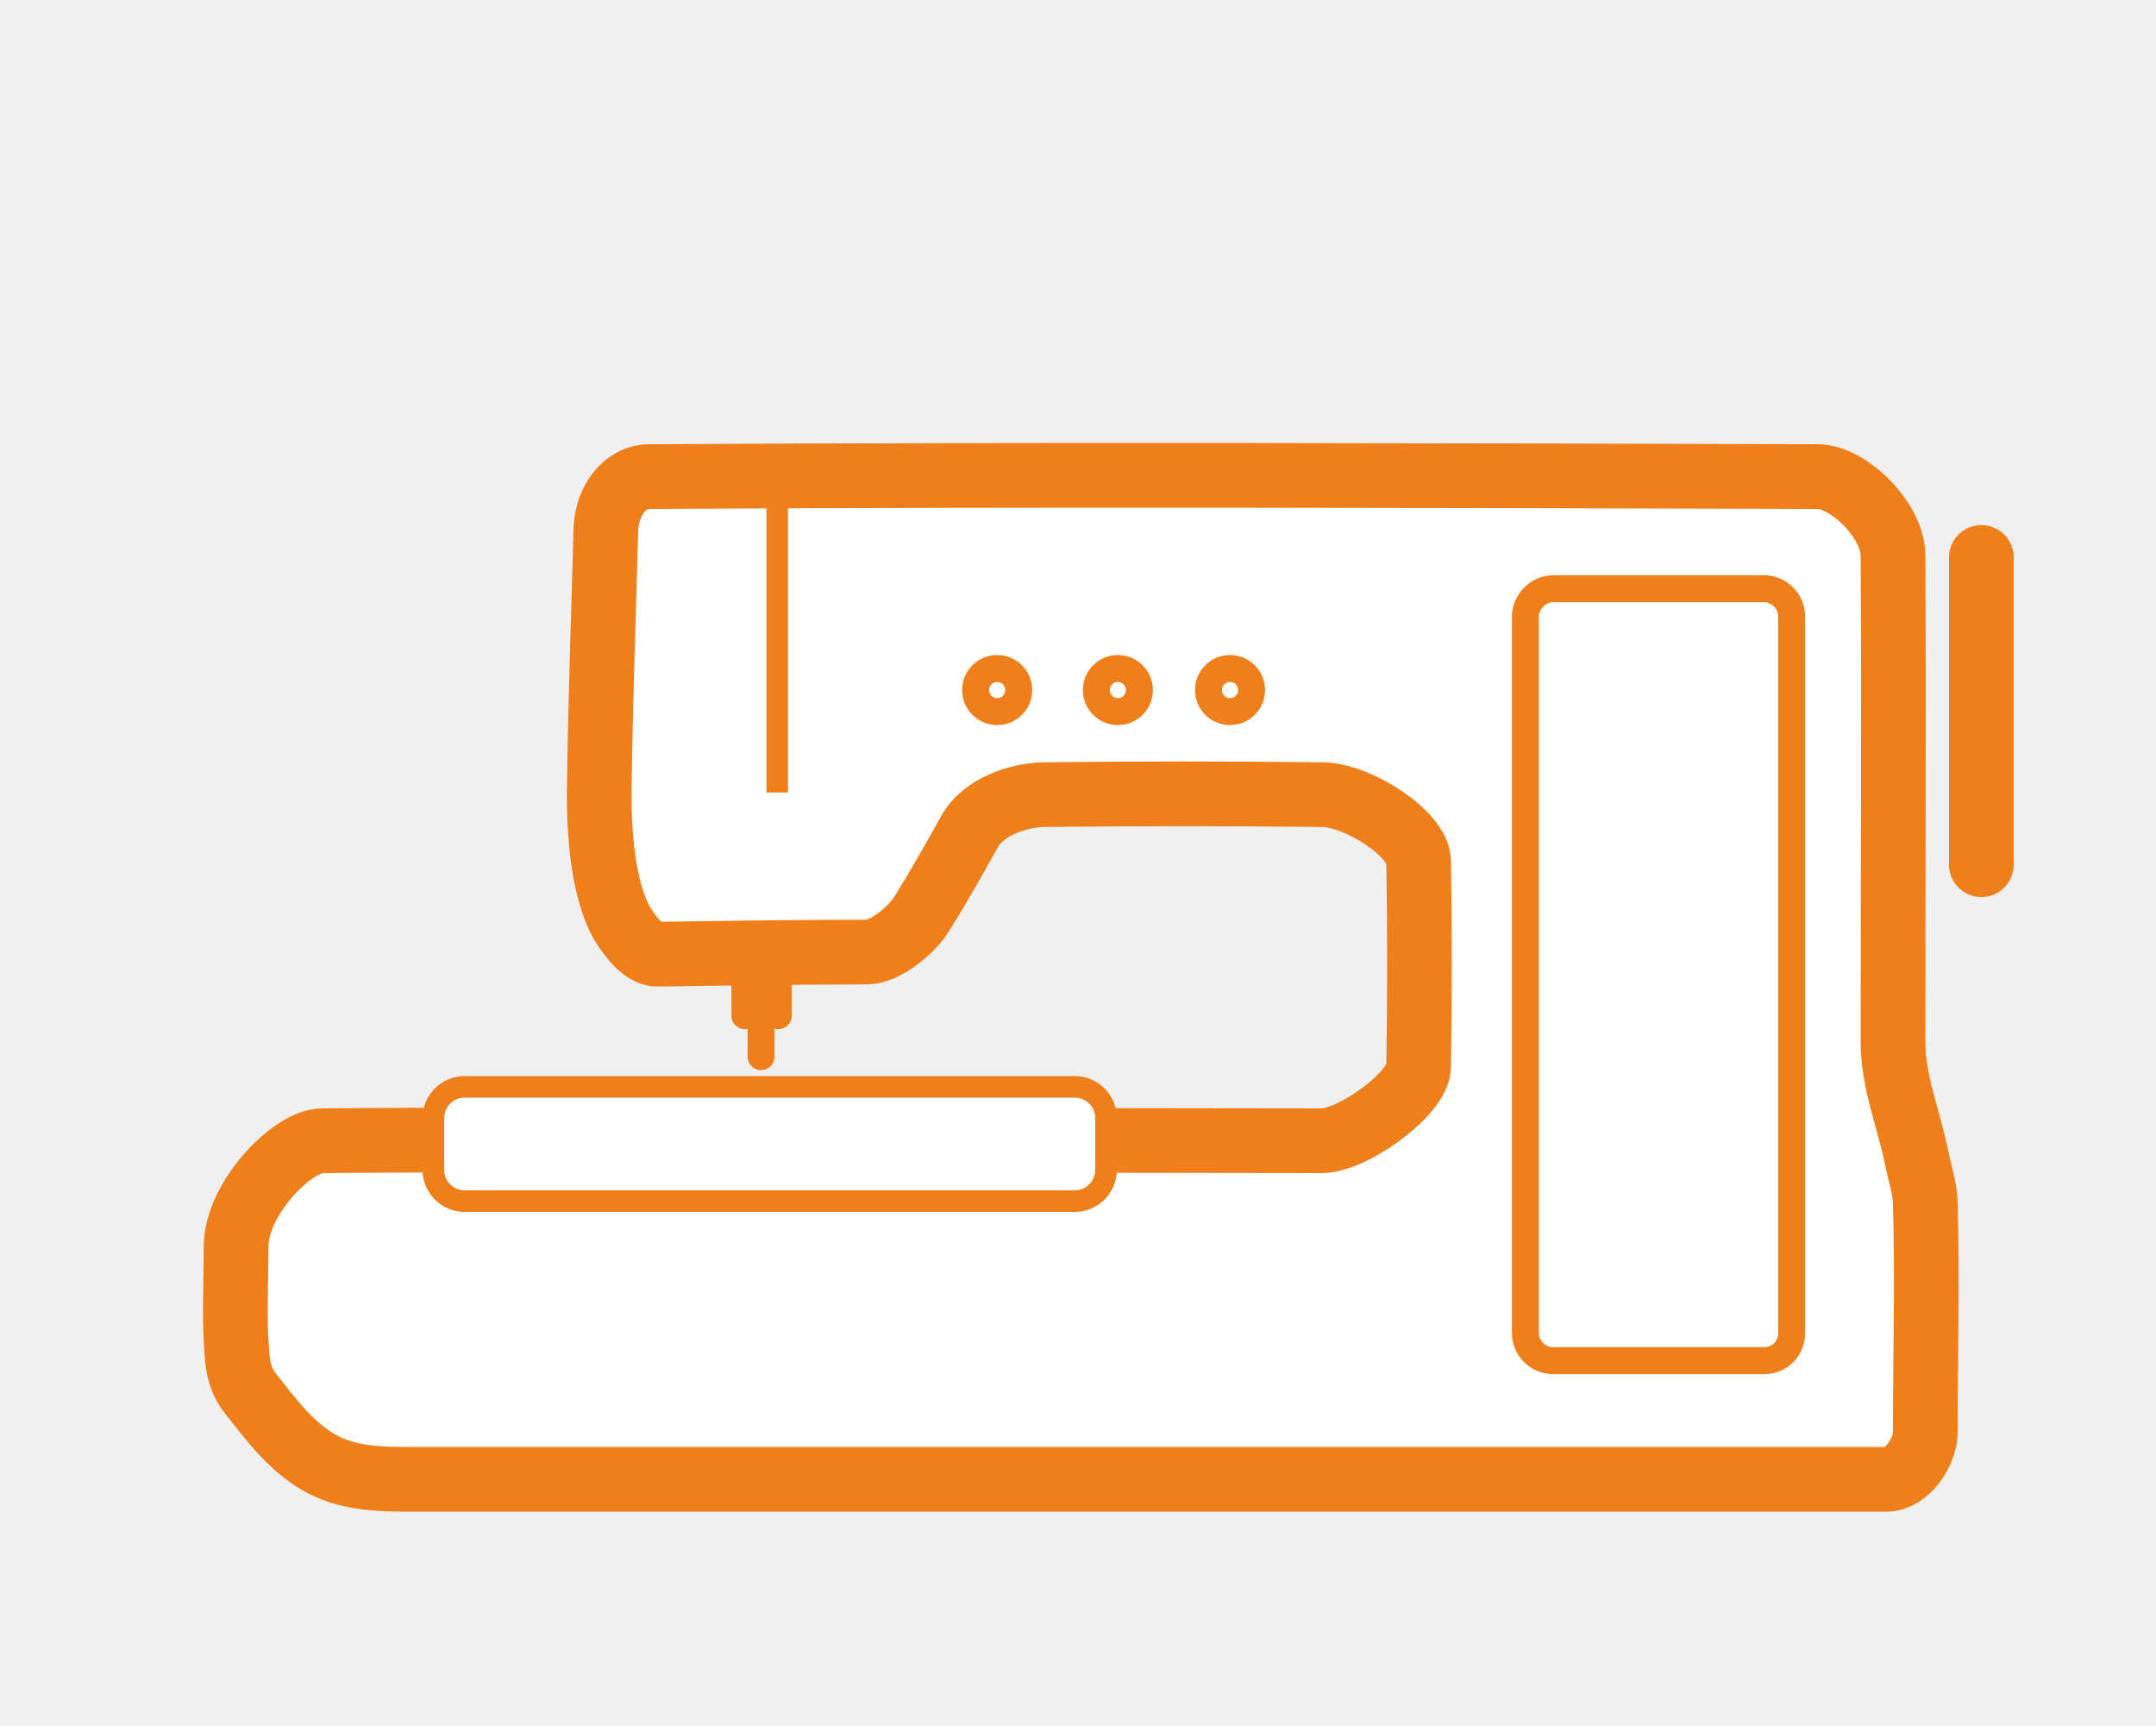
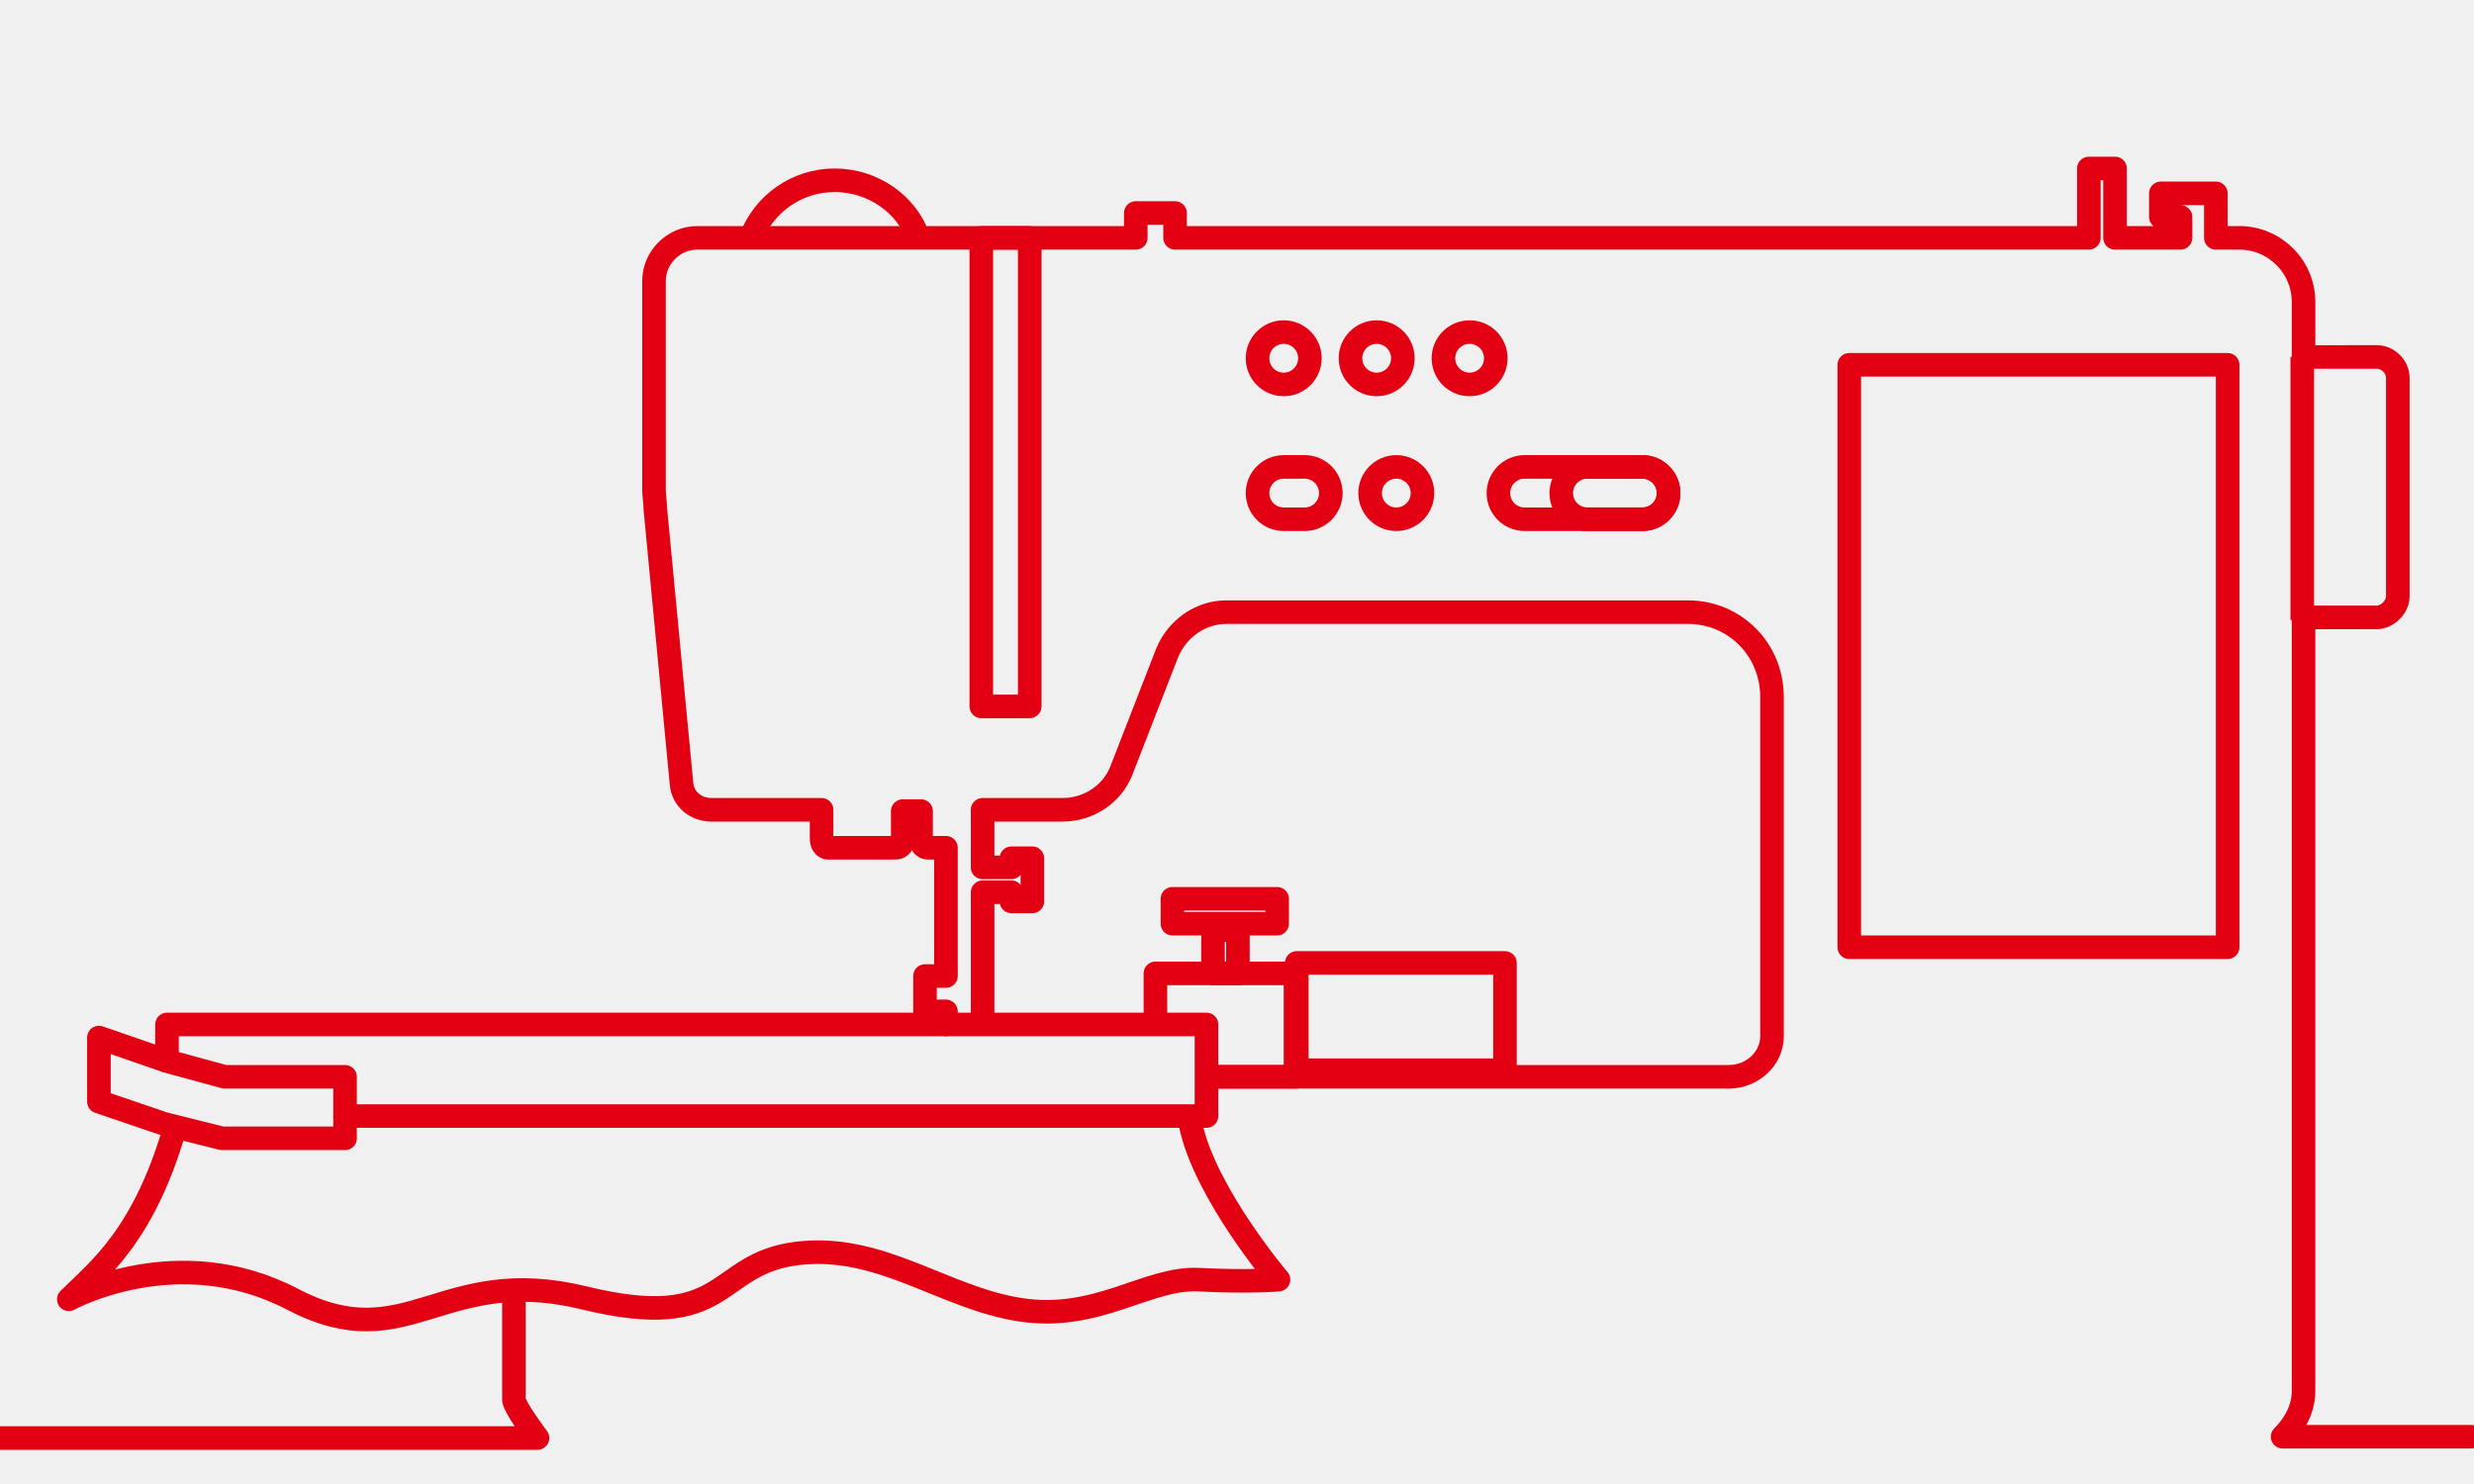
- <svg xmlns="http://www.w3.org/2000/svg" xml:space="preserve" width="25mm" height="20mm" version="1.1" style="shape-rendering:geometricPrecision; text-rendering:geometricPrecision; image-rendering:optimizeQuality; fill-rule:evenodd; clip-rule:evenodd" viewBox="0 0 2000 1600">
+ <svg xmlns="http://www.w3.org/2000/svg" xml:space="preserve" width="125" height="75" version="1.1" style="shape-rendering:geometricPrecision; text-rendering:geometricPrecision; image-rendering:optimizeQuality; fill-rule:evenodd; clip-rule:evenodd" viewBox="0 0 5000 3000">
  <defs>
    <style type="text/css">
   
-     .str3 {stroke:#EF7F1A;stroke-width:20}
-     .str2 {stroke:#EF7F1A;stroke-width:25}
-     .str4 {stroke:#EF7F1A;stroke-width:25;stroke-linecap:round}
-     .str1 {stroke:#EF7F1A;stroke-width:60}
-     .str0 {stroke:#EF7F1A;stroke-width:60;stroke-linecap:round}
+     .str0 {stroke:#E20012;stroke-width:47.63;stroke-linejoin:round;stroke-miterlimit:22.926}
+     .str1 {stroke:#E20012;stroke-width:47.63;stroke-linecap:round;stroke-linejoin:round;stroke-miterlimit:22.926}
    .fil0 {fill:none}
-     .fil2 {fill:none;fill-rule:nonzero}
-     .fil1 {fill:white}
   
  </style>
  </defs>
  <g id="Слой_x0020_1">
-     <line class="fil0 str0" x1="1838" y1="517" x2="1838" y2="802" />
-     <path class="fil1 str1" d="M1686 442c-361,-1 -722,-2 -1083,0 -24,0 -40,23 -41,49 -2,78 -5,157 -6,235 -1,44 3,100 22,132 6,9 18,27 32,27 65,-1 129,-2 194,-2 17,0 42,-20 52,-37 15,-24 29,-49 43,-74 12,-23 45,-35 71,-35 85,-1 171,-1 256,0 34,0 90,37 90,62 1,63 1,127 0,190 0,25 -61,69 -90,69 -219,0 -708,-2 -927,0 -28,0 -80,54 -80,98 0,34 -2,68 1,102 1,12 4,24 12,34 19,24 38,50 65,65 23,13 51,15 78,15 369,0 1007,0 1375,0 19,0 36,-25 36,-44 0,-70 2,-140 0,-211 0,-14 -5,-28 -8,-43 -7,-35 -22,-71 -22,-107 0,-151 1,-301 0,-452 0,-32 -41,-73 -70,-73z" />
-     <path class="fil2 str2" d="M1441 546l195 0c15,0 26,12 26,26l0 664c0,15 -11,26 -26,26l-195 0c-14,0 -26,-11 -26,-26l0 -664c0,-14 12,-26 26,-26z" />
-     <circle class="fil2 str2" cx="925" cy="640" r="20" />
-     <circle class="fil2 str2" cx="1141" cy="640" r="20" />
-     <circle class="fil2 str2" cx="1037" cy="640" r="20" />
-     <line class="fil0 str3" x1="721" y1="450" x2="721" y2="735" />
-     <line class="fil0 str4" x1="706" y1="980" x2="706" y2="890" />
-     <line class="fil0 str4" x1="722" y1="942" x2="722" y2="885" />
-     <line class="fil0 str4" x1="691" y1="942" x2="691" y2="885" />
-     <rect class="fil1 str3" x="402" y="1008" width="624" height="106" rx="29" ry="29" />
+     <g id="_1604643486928">
+       <path class="fil0 str0" d="M1038.66 2626.61l0 203.73c2.65,15.88 39.69,66.15 47.63,76.73l-1092.42 0" />
+       <path class="fil0 str0" d="M2438.31 2176.82l1055.68 0c47.63,0 87.31,-37.04 87.31,-82.02l0 -685.27c0,-97.9 -76.73,-171.98 -169.33,-171.98l-933.98 0c-50.27,0 -97.9,31.75 -119.06,82.02l-92.6 238.13c-18.52,47.63 -66.15,79.38 -119.06,79.38l-161.4 -0.01 0 116.42 58.21 0 0 -18.52 42.33 -0.01 0 87.31 -42.33 0.01 0 -18.52 -58.21 0 0 267.23" />
+       <polygon class="fil0 str0" points="1983.22,1428.04 2081.12,1428.04 2081.12,480.83 1983.22,480.83 " />
+       <path class="fil0 str0" d="M1517.56 480.84c26.46,-68.79 92.6,-116.42 169.33,-116.42 76.73,0 145.52,47.63 169.33,116.42" />
+       <polygon class="fil0 str0" points="3737.41,1914.88 4502.06,1914.88 4502.06,737.48 3737.41,737.48 " />
+       <path class="fil0 str0" d="M2594.41 943.86l42.33 0c29.22,0 52.92,23.7 52.92,52.92 0,29.22 -23.7,52.92 -52.92,52.92l-42.33 -0.01c-29.22,0.01 -52.92,-23.69 -52.92,-52.91 0,-29.22 23.7,-52.92 52.92,-52.92z" />
+       <path class="fil0 str0" d="M2821.95 943.86c29.22,0 52.92,23.7 52.92,52.92 0,29.22 -23.7,52.92 -52.92,52.92l0 -0.01c-29.22,0.01 -52.92,-23.69 -52.92,-52.91 0,-29.22 23.7,-52.92 52.92,-52.92z" />
+       <path class="fil0 str0" d="M2594.41 671.34c29.22,0 52.92,23.7 52.92,52.92 0,29.22 -23.7,52.92 -52.92,52.92l0 -0.01c-29.22,0.01 -52.92,-23.69 -52.92,-52.91 0,-29.22 23.7,-52.92 52.92,-52.92z" />
+       <path class="fil0 str0" d="M2782.26 671.34c29.22,0 52.92,23.7 52.92,52.92 0,29.22 -23.7,52.92 -52.92,52.92l0 -0.01c-29.22,0.01 -52.92,-23.69 -52.92,-52.91l0.01 0c-0.01,-29.22 23.69,-52.92 52.91,-52.92z" />
+       <path class="fil0 str0" d="M2970.12 671.34c29.22,0 52.92,23.7 52.92,52.92l-0.01 0c0.01,29.22 -23.69,52.92 -52.91,52.92l0 -0.01c-29.22,0.01 -52.92,-23.69 -52.92,-52.91 0,-29.22 23.7,-52.92 52.92,-52.92z" />
+       <path class="fil0 str0" d="M3081.24 943.86l238.13 0c29.22,0 52.92,23.7 52.92,52.92 0,29.22 -23.7,52.92 -52.92,52.92l-238.13 -0.01c-29.22,0.01 -52.92,-23.69 -52.92,-52.91l0.01 0c-0.01,-29.22 23.69,-52.92 52.91,-52.92z" />
+       <path class="fil0 str0" d="M3208.24 943.86l111.13 0c29.22,0 52.92,23.7 52.92,52.92l-0.01 0c0.01,29.22 -23.69,52.92 -52.91,52.92l-111.13 -0.01c-29.22,0.01 -52.92,-23.69 -52.92,-52.91l0.01 0c-0.01,-29.22 23.69,-52.92 52.91,-52.92z" />
+       <path class="fil0 str0" d="M358.68 2261.49c-63.5,235.48 -161.4,306.92 -219.6,365.13 0,0 219.6,-121.71 452.44,0 232.84,121.71 298.98,-74.08 590.02,-2.65 293.69,71.44 259.29,-68.79 428.63,-89.96 169.34,-21.17 296.33,89.96 452.44,113.77 156.11,23.81 256.65,-66.15 359.83,-60.85 103.18,5.3 161.4,0 161.4,0 0,0 -148.17,-174.63 -177.27,-312.21" />
+       <polygon class="fil0 str0" points="2438.31,2070.99 2438.31,2256.19 697.35,2256.19 697.35,2176.82 453.93,2176.82 337.51,2145.07 337.51,2070.99 " />
+       <polyline class="fil0 str0" points="697.35,2256.19 697.35,2301.17 448.64,2301.17 332.22,2272.07 199.93,2227.09 199.93,2097.44 337.51,2145.07 " />
+       <polyline class="fil0 str0" points="2438.31,2176.82 2618.22,2176.82 2618.22,1967.8 2335.12,1967.8 2335.12,2070.99 " />
+       <polygon class="fil0 str0" points="2620.87,2163.59 3041.56,2163.59 3041.56,1946.63 2620.87,1946.63 " />
+       <polygon class="fil0 str0" points="2369.52,1867.25 2581.19,1867.25 2581.19,1816.98 2369.52,1816.98 " />
+       <polygon class="fil0 str0" points="2451.54,1967.79 2501.81,1967.79 2501.81,1880.48 2451.54,1880.48 " />
+       <line class="fil0 str0" x1="4652.87" y1="721.61" x2="4652.87" y2="1253.42" />
+       <path class="fil0 str1" d="M1911.79 2070.99l0 -26.46 -42.34 0 0 -71.44 42.34 0 0 -259.29 -37.05 0c-7.94,0 -13.23,-7.94 -13.23,-13.23l0 -60.85 -37.04 -0.01 0 60.85c0,7.94 -7.94,13.23 -13.23,13.23l-137.58 0.01c-7.94,0 -13.23,-7.94 -13.23,-18.52l0 -58.21 -222.25 0c-31.75,0 -58.21,-21.17 -60.85,-52.92l-52.92 -555.63c0,-10.58 -2.65,-26.46 -2.65,-39.69l0 -420.69c0,-47.63 39.69,-87.31 87.31,-87.31l886.36 0.01 0 -50.27 79.38 0 0 50.27 1846.79 0 0 -140.23 52.91 0 0 140.23 132.3 0 0 -42.33 -39.69 0 0 -47.63 111.12 0 0 89.96 47.63 0c71.44,0 129.65,58.21 129.65,129.65l0 111.13 148.16 -0.01c21.17,0 42.33,18.52 42.33,42.33l0 441.85c0,21.17 -21.17,42.33 -42.33,42.33l-148.17 0.01 0 1563.69c0,37.04 -18.52,68.79 -42.33,92.6l380.69 0" />
+     </g>
  </g>
</svg>
